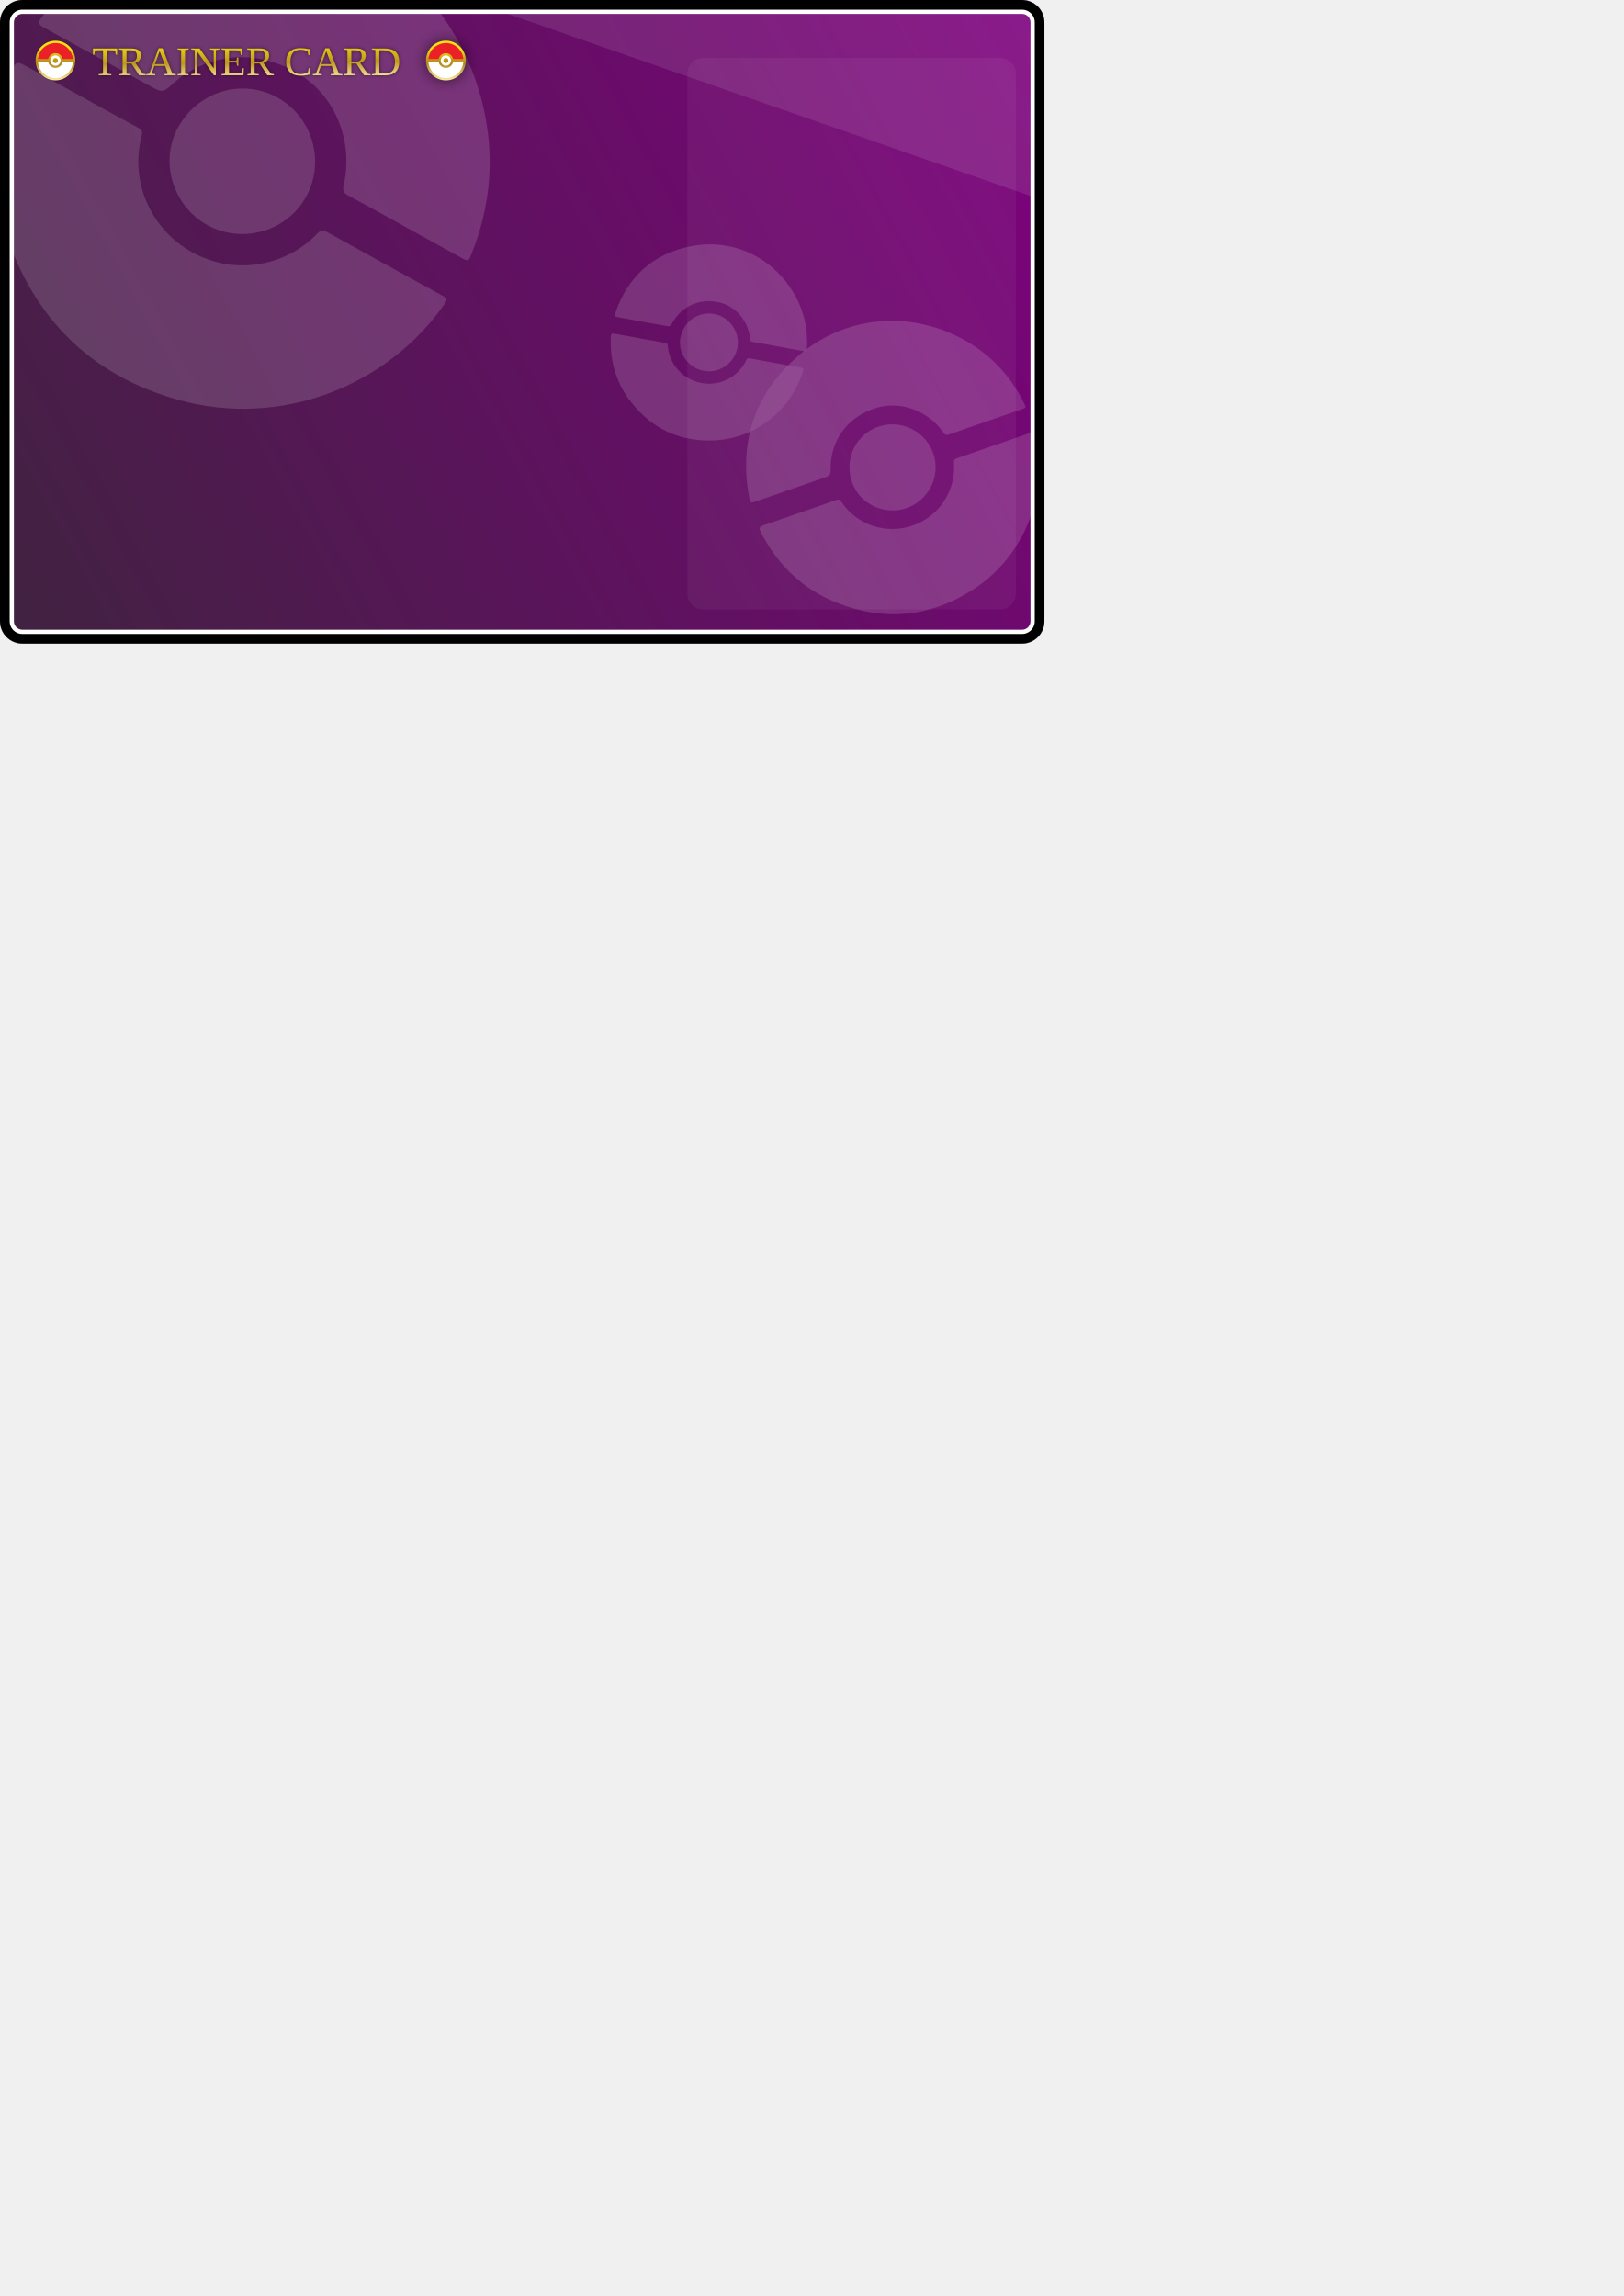
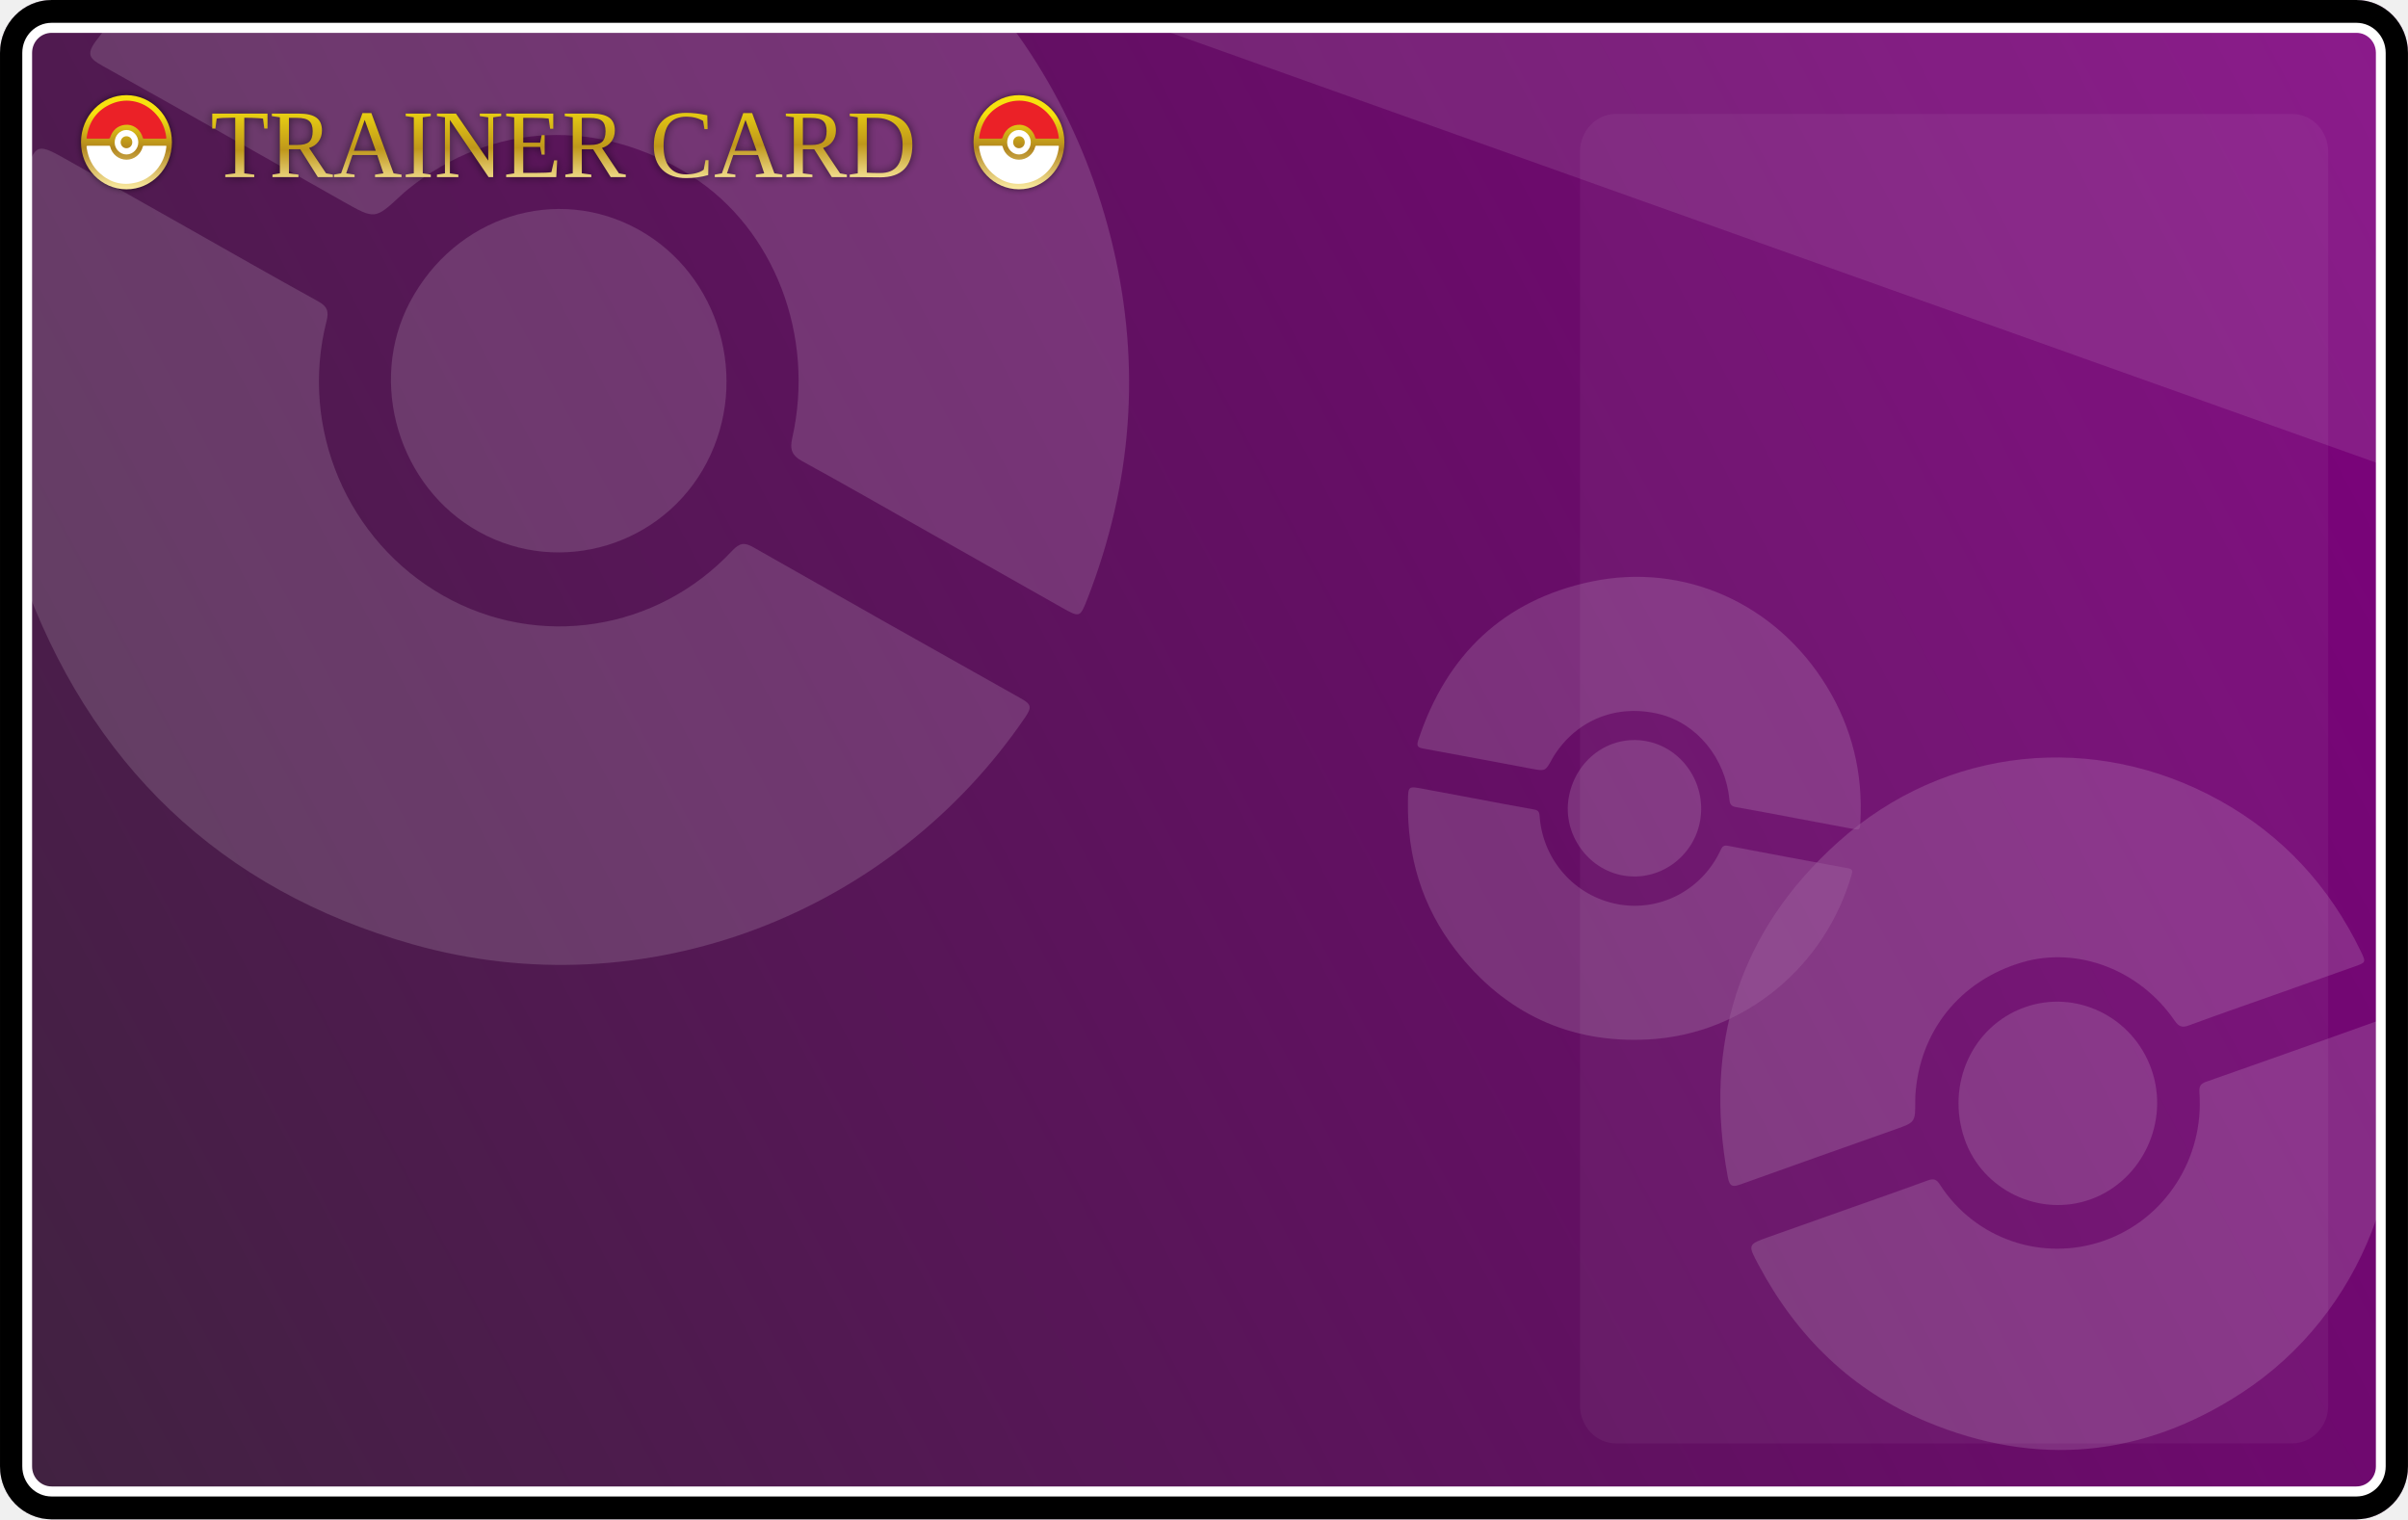
- <svg xmlns="http://www.w3.org/2000/svg" xmlns:xlink="http://www.w3.org/1999/xlink" width="210mm" height="297mm" viewBox="0 0 210 297" version="1.1" id="svg970" xml:space="preserve">
+ <svg xmlns="http://www.w3.org/2000/svg" xmlns:xlink="http://www.w3.org/1999/xlink" width="634" height="400" viewBox="0 0 167.746 105.833" version="1.1" id="svg970" xml:space="preserve">
  <defs id="defs967">
    <linearGradient id="linearGradient25363">
      <stop style="stop-color:#000000;stop-opacity:1;" offset="0" id="stop25361" />
    </linearGradient>
    <linearGradient id="linearGradient19835">
      <stop style="stop-color:#f6e20f;stop-opacity:1;" offset="0" id="stop19831" />
      <stop style="stop-color:#bf971b;stop-opacity:1;" offset="0.564" id="stop21012" />
      <stop style="stop-color:#f8e79e;stop-opacity:1;" offset="1" id="stop19833" />
    </linearGradient>
    <rect x="44.548" y="20.506" width="161.927" height="45.608" id="rect19270" />
    <linearGradient id="linearGradient11449">
      <stop style="stop-color:#fff1aa;stop-opacity:1;" offset="0" id="stop11445" />
      <stop style="stop-color:#b2861e;stop-opacity:1;" offset="0.434" id="stop11457" />
      <stop style="stop-color:#f6e20f;stop-opacity:1;" offset="0.778" id="stop11447" />
    </linearGradient>
    <linearGradient id="linearGradient10378">
      <stop style="stop-color:#2d2d2d;stop-opacity:1;" offset="0" id="stop10374" />
      <stop style="stop-color:#800080;stop-opacity:1;" offset="1" id="stop10376" />
    </linearGradient>
    <clipPath clipPathUnits="userSpaceOnUse" id="clipPath2619">
      <path style="display:inline;opacity:1;fill:#000000;fill-opacity:0;stroke:#000000;stroke-width:0;stroke-linejoin:round;stroke-dasharray:none;stroke-opacity:1" xlink:href="#rect1572" id="path2621" d="m 40.123,56.496 c -1.607,0 -2.9,1.294 -2.9,2.9 v 77.455 c 0,1.607 1.294,2.9 2.9,2.9 H 169.402 c 1.607,0 2.898,-1.294 2.898,-2.9 V 59.396 c 0,-1.607 -1.292,-2.9 -2.898,-2.9 z" />
    </clipPath>
    <clipPath clipPathUnits="userSpaceOnUse" id="clipPath2626">
      <path style="display:inline;opacity:1;fill:#000000;fill-opacity:0;stroke:#000000;stroke-width:0;stroke-linejoin:round;stroke-dasharray:none;stroke-opacity:1" xlink:href="#rect1572" id="path2628" d="m 40.123,56.496 c -1.607,0 -2.9,1.294 -2.9,2.9 v 77.455 c 0,1.607 1.294,2.9 2.9,2.9 H 169.402 c 1.607,0 2.898,-1.294 2.898,-2.9 V 59.396 c 0,-1.607 -1.292,-2.9 -2.898,-2.9 z" transform="matrix(12.55183,0,0,12.55183,-405.5341,-516.601)" />
    </clipPath>
    <clipPath clipPathUnits="userSpaceOnUse" id="clipPath7272">
      <path style="display:inline;opacity:1;fill:#000000;fill-opacity:0;stroke:#000000;stroke-width:0;stroke-linejoin:round;stroke-dasharray:none;stroke-opacity:1" xlink:href="#rect1572" id="path7274" d="m 40.123,56.496 c -1.607,0 -2.9,1.294 -2.9,2.9 v 77.455 c 0,1.607 1.294,2.9 2.9,2.9 H 169.402 c 1.607,0 2.898,-1.294 2.898,-2.9 V 59.396 c 0,-1.607 -1.292,-2.9 -2.898,-2.9 z" />
    </clipPath>
-     <linearGradient xlink:href="#linearGradient10378" id="linearGradient10380" x1="-2.748" y1="166.624" x2="181.523" y2="66.56" gradientUnits="userSpaceOnUse" />
    <clipPath clipPathUnits="userSpaceOnUse" id="clipPath11404">
      <path style="display:inline;opacity:1;fill:#000000;fill-opacity:0;stroke:#000000;stroke-width:0;stroke-linejoin:round;stroke-dasharray:none;stroke-opacity:1" xlink:href="#rect1572" id="path11406" d="m 40.123,56.496 c -1.607,0 -2.9,1.294 -2.9,2.9 v 77.455 c 0,1.607 1.294,2.9 2.9,2.9 H 169.402 c 1.607,0 2.898,-1.294 2.898,-2.9 V 59.396 c 0,-1.607 -1.292,-2.9 -2.898,-2.9 z" transform="rotate(-19.20477)" />
    </clipPath>
    <style id="style11411">.cls-1{fill:#010101;}.cls-2{fill:#fff;}.cls-3{fill:#eb2127;}</style>
    <linearGradient xlink:href="#linearGradient11449" id="linearGradient11451" x1="775.608" y1="1204.161" x2="798.177" y2="248.323" gradientUnits="userSpaceOnUse" spreadMethod="pad" />
    <linearGradient xlink:href="#linearGradient11449" id="linearGradient19211" gradientUnits="userSpaceOnUse" x1="775.608" y1="1204.161" x2="798.177" y2="248.323" spreadMethod="pad" />
    <linearGradient xlink:href="#linearGradient11449" id="linearGradient19213" gradientUnits="userSpaceOnUse" x1="775.608" y1="1204.161" x2="798.177" y2="248.323" spreadMethod="pad" />
    <linearGradient xlink:href="#linearGradient11449" id="linearGradient11451-2" x1="775.608" y1="1204.161" x2="798.177" y2="248.323" gradientUnits="userSpaceOnUse" spreadMethod="pad" />
    <linearGradient xlink:href="#linearGradient19835" id="linearGradient19837" gradientUnits="userSpaceOnUse" x1="104.047" y1="22.097" x2="104.22" y2="39.952" spreadMethod="pad" />
    <rect x="44.548" y="20.506" width="161.927" height="45.608" id="rect25324" />
    <linearGradient xlink:href="#linearGradient25363" id="linearGradient25365" x1="44.488" y1="30.921" x2="193.043" y2="30.921" gradientUnits="userSpaceOnUse" />
-     <filter style="color-interpolation-filters:sRGB;" id="filter25920" x="-0.016" y="-0.159" width="1.032" height="1.317">
+     <filter style="color-interpolation-filters:sRGB" id="filter25920" x="-0.016" y="-0.159" width="1.032" height="1.317">
      <feFlood flood-opacity="0.498" flood-color="rgb(0,0,0)" result="flood" id="feFlood25910" />
      <feComposite in="flood" in2="SourceGraphic" operator="in" result="composite1" id="feComposite25912" />
      <feGaussianBlur in="composite1" stdDeviation="1" result="blur" id="feGaussianBlur25914" />
      <feOffset dx="0" dy="0" result="offset" id="feOffset25916" />
      <feComposite in="SourceGraphic" in2="offset" operator="over" result="composite2" id="feComposite25918" />
    </filter>
-     <filter style="color-interpolation-filters:sRGB;" id="filter26544" x="-0.407" y="-0.408" width="1.815" height="1.816">
+     <filter style="color-interpolation-filters:sRGB" id="filter26544" x="-0.407" y="-0.408" width="1.815" height="1.816">
      <feFlood flood-opacity="0.584" flood-color="rgb(0,0,0)" result="flood" id="feFlood26534" />
      <feComposite in="flood" in2="SourceGraphic" operator="in" result="composite1" id="feComposite26536" />
      <feGaussianBlur in="composite1" stdDeviation="154.517" result="blur" id="feGaussianBlur26538" />
      <feOffset dx="0" dy="0" result="offset" id="feOffset26540" />
      <feComposite in="SourceGraphic" in2="offset" operator="over" result="composite2" id="feComposite26542" />
    </filter>
-     <filter style="color-interpolation-filters:sRGB;" id="filter26556" x="-0.055" y="-0.055" width="1.11" height="1.11">
+     <filter style="color-interpolation-filters:sRGB" id="filter26556" x="-0.055" y="-0.055" width="1.11" height="1.11">
      <feFlood flood-opacity="0.584" flood-color="rgb(0,0,0)" result="flood" id="feFlood26546" />
      <feComposite in="flood" in2="SourceGraphic" operator="in" result="composite1" id="feComposite26548" />
      <feGaussianBlur in="composite1" stdDeviation="20.9" result="blur" id="feGaussianBlur26550" />
      <feOffset dx="0" dy="0" result="offset" id="feOffset26552" />
      <feComposite in="SourceGraphic" in2="offset" operator="over" result="composite2" id="feComposite26554" />
    </filter>
+     <linearGradient xlink:href="#linearGradient10378" id="linearGradient1079" gradientUnits="userSpaceOnUse" x1="-2.748" y1="166.624" x2="181.523" y2="66.56" />
+     <linearGradient xlink:href="#linearGradient11449" id="linearGradient1081" gradientUnits="userSpaceOnUse" x1="775.608" y1="1204.161" x2="798.177" y2="248.323" spreadMethod="pad" />
+     <linearGradient xlink:href="#linearGradient11449" id="linearGradient1083" gradientUnits="userSpaceOnUse" x1="775.608" y1="1204.161" x2="798.177" y2="248.323" spreadMethod="pad" />
+     <filter style="color-interpolation-filters:sRGB;" id="filter1696" x="-0.081" y="-0.082" width="1.163" height="1.163">
+       <feFlood flood-opacity="0.584" flood-color="rgb(0,0,0)" result="flood" id="feFlood1686" />
+       <feComposite in="flood" in2="SourceGraphic" operator="in" result="composite1" id="feComposite1688" />
+       <feGaussianBlur in="composite1" stdDeviation="30.9" result="blur" id="feGaussianBlur1690" />
+       <feOffset dx="0" dy="0" result="offset" id="feOffset1692" />
+       <feComposite in="SourceGraphic" in2="offset" operator="over" result="composite2" id="feComposite1694" />
+     </filter>
+     <filter style="color-interpolation-filters:sRGB;" id="filter2072" x="-0.079" y="-0.079" width="1.158" height="1.158">
+       <feFlood flood-opacity="0.584" flood-color="rgb(0,0,0)" result="flood" id="feFlood2062" />
+       <feComposite in="flood" in2="SourceGraphic" operator="in" result="composite1" id="feComposite2064" />
+       <feGaussianBlur in="composite1" stdDeviation="30" result="blur" id="feGaussianBlur2066" />
+       <feOffset dx="0" dy="0" result="offset" id="feOffset2068" />
+       <feComposite in="SourceGraphic" in2="offset" operator="over" result="composite2" id="feComposite2070" />
+     </filter>
+     <filter style="color-interpolation-filters:sRGB;" id="filter2156" x="-0.016" y="-0.159" width="1.032" height="1.317">
+       <feFlood flood-opacity="0.584" flood-color="rgb(0,0,0)" result="flood" id="feFlood2146" />
+       <feComposite in="flood" in2="SourceGraphic" operator="in" result="composite1" id="feComposite2148" />
+       <feGaussianBlur in="composite1" stdDeviation="1" result="blur" id="feGaussianBlur2150" />
+       <feOffset dx="0" dy="0" result="offset" id="feOffset2152" />
+       <feComposite in="SourceGraphic" in2="offset" operator="over" result="composite2" id="feComposite2154" />
+     </filter>
+     <filter style="color-interpolation-filters:sRGB;" id="filter2312" x="-0.079" y="-0.079" width="1.158" height="1.158">
+       <feFlood flood-opacity="0.584" flood-color="rgb(0,0,0)" result="flood" id="feFlood2302" />
+       <feComposite in="flood" in2="SourceGraphic" operator="in" result="composite1" id="feComposite2304" />
+       <feGaussianBlur in="composite1" stdDeviation="30" result="blur" id="feGaussianBlur2306" />
+       <feOffset dx="0" dy="0" result="offset" id="feOffset2308" />
+       <feComposite in="SourceGraphic" in2="offset" operator="over" result="composite2" id="feComposite2310" />
+     </filter>
+     <filter style="color-interpolation-filters:sRGB;" id="filter5565" x="-0.049" y="-0.05" width="1.098" height="1.1">
+       <feFlood flood-opacity="1" flood-color="rgb(0,0,0)" result="flood" id="feFlood5555" />
+       <feComposite in="flood" in2="SourceGraphic" operator="in" result="composite1" id="feComposite5557" />
+       <feGaussianBlur in="composite1" stdDeviation="5" result="blur" id="feGaussianBlur5559" />
+       <feOffset dx="0" dy="0" result="offset" id="feOffset5561" />
+       <feComposite in="SourceGraphic" in2="offset" operator="over" result="composite2" id="feComposite5563" />
+     </filter>
  </defs>
-   <g id="layer1" transform="translate(-37.22357,-56.49681)" style="display:inline">
+   <g id="layer1" transform="matrix(1.241836,0,0,1.271182,-46.22442,-71.81681)" style="display:inline">
    <g id="layer6">
-       <path style="display:inline;opacity:1;fill:url(#linearGradient10380);fill-opacity:1;stroke:#000000;stroke-width:0;stroke-linejoin:round;stroke-dasharray:none;stroke-opacity:1" xlink:href="#rect1572" id="path7280" d="m 40.123,56.496 c -1.607,0 -2.9,1.294 -2.9,2.9 v 77.455 c 0,1.607 1.294,2.9 2.9,2.9 H 169.402 c 1.607,0 2.898,-1.294 2.898,-2.9 V 59.396 c 0,-1.607 -1.292,-2.9 -2.898,-2.9 z" />
-       <path style="display:none;opacity:1;fill:url(#linearGradient10380);fill-opacity:1;stroke:#000000;stroke-width:0;stroke-linejoin:round;stroke-dasharray:none;stroke-opacity:1" xlink:href="#rect1572" id="path28010" d="m 40.123,56.496 c -1.607,0 -2.9,1.294 -2.9,2.9 v 77.455 c 0,1.607 1.294,2.9 2.9,2.9 H 169.402 c 1.607,0 2.898,-1.294 2.898,-2.9 V 59.396 c 0,-1.607 -1.292,-2.9 -2.898,-2.9 z" />
+       <path style="display:inline;opacity:1;fill:url(#linearGradient1079);fill-opacity:1;stroke:#000000;stroke-width:0;stroke-linejoin:round;stroke-dasharray:none;stroke-opacity:1" xlink:href="#rect1572" id="path7280" d="m 40.123,56.496 c -1.607,0 -2.9,1.294 -2.9,2.9 v 77.455 c 0,1.607 1.294,2.9 2.9,2.9 H 169.402 c 1.607,0 2.898,-1.294 2.898,-2.9 V 59.396 c 0,-1.607 -1.292,-2.9 -2.898,-2.9 z" />
    </g>
    <g id="layer8">
      <rect style="opacity:0.1;fill:#ffffff;fill-opacity:1;stroke:none;stroke-width:3.6;stroke-linejoin:round;stroke-dasharray:none;stroke-opacity:1" id="rect10409" width="96.705" height="42.862" x="100.324" y="-21.659" rx="0" ry="0" transform="rotate(19.20477)" clip-path="url(#clipPath11404)" />
    </g>
    <g id="layer3" style="opacity:0.287">
      <g id="g1037" transform="matrix(0.03158867,-0.0350818,0.0350818,0.03158867,122.3229,118.5708)" style="opacity:0.5">
        <path class="cls-2" d="m 191.651,348.105 c 31.256,17.249 62.42,34.687 93.86,51.603 6.439,3.462 7.964,6.679 6.023,13.923 -19.132,73.62 14.798,151.177 82.127,188.538 a 168.44,168.44 0 0 0 203.538,-30.824 c 5.346,-5.548 8.689,-5.873 15.005,-2.353 q 94.099,52.329 188.545,104.05 c 7.004,3.865 7.61,5.913 2.776,12.851 C 689.746,820.416 516.709,887.637 351.903,841.964 216.951,804.554 124.252,718.435 76.544,586.389 43.989,496.364 46.383,405.74 78.096,315.718 87.031,290.358 86.968,290.347 110.739,303.465 Z" id="path1031" style="fill:#ffffff" />
        <path class="cls-3" d="m 718.429,560.229 c -30.591,-16.882 -61.065,-33.996 -91.865,-50.479 -7.355,-3.933 -8.881,-8.019 -7.038,-16.036 16.195,-70.306 -12.759,-143.655 -70.605,-179.884 -65.165,-40.827 -141.004,-37.518 -199.752,8.711 -1.762,1.392 -3.478,2.866 -5.133,4.375 -18.301,16.605 -18.301,16.605 -40.539,4.332 -56.585,-31.227 -113.09,-62.58 -169.82,-93.545 -8.414,-4.643 -11.673,-7.492 -4.457,-16.988 C 224.407,95.42 350.785,39.067 506.577,57.756 674.499,77.852 805.924,198.522 845.422,362.541 c 19.802,82.234 13.336,163.037 -18.022,241.696 -5.277,13.204 -5.401,13.181 -18.162,6.15 q -45.408,-25.093 -90.808,-50.159 z" id="path1033" style="fill:#ffffff;fill-opacity:1" />
        <path class="cls-2" d="m 398.994,558.356 c -56.423,-30.486 -78.666,-102.668 -48.701,-158.042 32.021,-59.163 103.343,-81.172 161.151,-49.761 56.976,30.974 78.469,103.004 47.81,160.258 -30.443,56.904 -103.103,78.483 -160.26,47.546 z" id="path1035" style="fill:#ffffff" />
      </g>
      <g id="g1029" transform="matrix(0.03000168,-0.01005521,0.01005521,0.03000168,110.6842,91.73216)" style="opacity:0.5">
        <path class="cls-2" d="m 191.651,348.105 c 31.256,17.249 62.42,34.687 93.86,51.603 6.439,3.462 7.964,6.679 6.023,13.923 -19.132,73.62 14.798,151.177 82.127,188.538 a 168.44,168.44 0 0 0 203.538,-30.824 c 5.346,-5.548 8.689,-5.873 15.005,-2.353 q 94.099,52.329 188.545,104.05 c 7.004,3.865 7.61,5.913 2.776,12.851 C 689.746,820.416 516.709,887.637 351.903,841.964 216.951,804.554 124.252,718.435 76.544,586.389 43.989,496.364 46.383,405.74 78.096,315.718 87.031,290.358 86.968,290.347 110.739,303.465 Z" id="path1023" style="fill:#ffffff" />
        <path class="cls-3" d="m 718.429,560.229 c -30.591,-16.882 -61.065,-33.996 -91.865,-50.479 -7.355,-3.933 -8.881,-8.019 -7.038,-16.036 16.195,-70.306 -12.759,-143.655 -70.605,-179.884 -65.165,-40.827 -141.004,-37.518 -199.752,8.711 -1.762,1.392 -3.478,2.866 -5.133,4.375 -18.301,16.605 -18.301,16.605 -40.539,4.332 -56.585,-31.227 -113.09,-62.58 -169.82,-93.545 -8.414,-4.643 -11.673,-7.492 -4.457,-16.988 C 224.407,95.42 350.785,39.067 506.577,57.756 674.499,77.852 805.924,198.522 845.422,362.541 c 19.802,82.234 13.336,163.037 -18.022,241.696 -5.277,13.204 -5.401,13.181 -18.162,6.15 q -45.408,-25.093 -90.808,-50.159 z" id="path1025" style="fill:#ffffff;fill-opacity:1" />
        <path class="cls-2" d="m 398.994,558.356 c -56.423,-30.486 -78.666,-102.668 -48.701,-158.042 32.021,-59.163 103.343,-81.172 161.151,-49.761 56.976,30.974 78.469,103.004 47.81,160.258 -30.443,56.904 -103.103,78.483 -160.26,47.546 z" id="path1027" style="fill:#ffffff" />
      </g>
      <g id="g34" transform="matrix(0.07966965,0,0,0.07966965,32.30876,41.15742)" style="display:inline;opacity:0.5" clip-path="url(#clipPath2626)">
        <path class="cls-2" d="m 191.651,348.105 c 31.256,17.249 62.42,34.687 93.86,51.603 6.439,3.462 7.964,6.679 6.023,13.923 -19.132,73.62 14.798,151.177 82.127,188.538 a 168.44,168.44 0 0 0 203.538,-30.824 c 5.346,-5.548 8.689,-5.873 15.005,-2.353 q 94.099,52.329 188.545,104.05 c 7.004,3.865 7.61,5.913 2.776,12.851 C 689.746,820.416 516.709,887.637 351.903,841.964 216.951,804.554 124.252,718.435 76.544,586.389 43.989,496.364 46.383,405.74 78.096,315.718 87.031,290.358 86.968,290.347 110.739,303.465 Z" id="path17" style="fill:#ffffff" />
        <path class="cls-3" d="m 718.429,560.229 c -30.591,-16.882 -61.065,-33.996 -91.865,-50.479 -7.355,-3.933 -8.881,-8.019 -7.038,-16.036 16.195,-70.306 -12.759,-143.655 -70.605,-179.884 -65.165,-40.827 -141.004,-37.518 -199.752,8.711 -1.762,1.392 -3.478,2.866 -5.133,4.375 -18.301,16.605 -18.301,16.605 -40.539,4.332 -56.585,-31.227 -113.09,-62.58 -169.82,-93.545 -8.414,-4.643 -11.673,-7.492 -4.457,-16.988 C 224.407,95.42 350.785,39.067 506.577,57.756 674.499,77.852 805.924,198.522 845.422,362.541 c 19.802,82.234 13.336,163.037 -18.022,241.696 -5.277,13.204 -5.401,13.181 -18.162,6.15 q -45.408,-25.093 -90.808,-50.159 z" id="path19" style="fill:#ffffff;fill-opacity:1" />
        <path class="cls-2" d="m 398.994,558.356 c -56.423,-30.486 -78.666,-102.668 -48.701,-158.042 32.021,-59.163 103.343,-81.172 161.151,-49.761 56.976,30.974 78.469,103.004 47.81,160.258 -30.443,56.904 -103.103,78.483 -160.26,47.546 z" id="path21" style="fill:#ffffff" />
      </g>
    </g>
-     <g id="layer9" style="display:inline" transform="matrix(0.957291,0,0,0.957291,-0.6595927,3.193746)">
-       <g id="g11436" transform="matrix(0.00590393,0,0,0.00590393,44.37751,61.17786)" style="opacity:1;filter:url(#filter26556)">
-         <path class="cls-1" d="m 337,730 c 0.61,-252 204.75,-455.12 456.36,-454.09 251.82,1 454.28,204.19 453.77,455.38 -0.51,251.19 -204.7,454.42 -455.63,453.56 C 539.59,1184 336.4,980.67 337,730 Z" transform="translate(-337,-275.94)" id="path11417" style="fill:url(#linearGradient11451);fill-opacity:1" />
+     <g id="layer9" style="display:inline" transform="matrix(0.949115,0,0,0.9615535,-0.3526221,2.88419)">
+       <g id="g11436" transform="matrix(0.00590393,0,0,0.00590393,44.37751,61.17786)" style="opacity:1;filter:url(#filter2072)">
+         <path class="cls-1" d="m 337,730 c 0.61,-252 204.75,-455.12 456.36,-454.09 251.82,1 454.28,204.19 453.77,455.38 -0.51,251.19 -204.7,454.42 -455.63,453.56 C 539.59,1184 336.4,980.67 337,730 Z" transform="translate(-337,-275.94)" id="path11417" style="fill:url(#linearGradient1081);fill-opacity:1" />
        <path class="cls-2" d="m 510,764.63 c 35.7,0 71.41,0.21 107.11,-0.17 7.31,-0.08 10.2,2 12,9.28 18.82,73.7 86,125.21 163,125.39 A 168.44,168.44 0 0 0 955.42,773.8 c 2,-7.44 4.77,-9.34 12,-9.31 q 107.67,0.35 215.35,0 c 8,0 9.52,1.5 8.64,9.91 -17.11,163.09 -136.13,305.55 -302.49,345.19 -136.23,32.45 -259,1.84 -364.57,-90.72 -72,-63.09 -113.69,-143.59 -129.42,-237.73 -4.43,-26.52 -4.49,-26.5 22.66,-26.5 z" transform="translate(-337,-275.94)" id="path11419" />
        <path class="cls-3" d="m 1073.7,695.83 c -34.94,0 -69.89,-0.26 -104.82,0.19 -8.34,0.11 -11.65,-2.73 -13.91,-10.64 C 935.18,616 874.39,565.77 806.24,562 c -76.78,-4.26 -141.58,35.28 -170.68,104.14 -0.87,2.07 -1.66,4.19 -2.38,6.31 -8,23.38 -8,23.38 -33.4,23.38 -64.63,0 -129.25,-0.15 -193.88,0.15 -9.61,0 -13.84,-0.92 -12.11,-12.72 22.8,-155.69 106.22,-266.09 251.65,-325 156.73,-63.54 330.1,-21.39 443.93,103.13 57.07,62.43 90.45,136.3 101,220.32 1.76,14.11 1.64,14.15 -12.93,14.16 q -51.88,-0.03 -103.74,-0.04 z" transform="translate(-337,-275.94)" id="path11421" />
        <path class="cls-2" d="m 793.12,848.53 c -64.13,0.57 -118.48,-51.88 -119,-114.84 -0.55,-67.27 51.26,-121 117.05,-121.43 64.85,-0.41 118.47,52.27 119.29,117.21 C 911.3,794 858.11,848 793.12,848.53 Z" transform="translate(-337,-275.94)" id="path11423" />
-         <path class="cls-1" d="m 793.1,672.52 c 32.69,0.37 57.55,26.21 57.15,59.39 -0.39,31.86 -26.4,56.79 -59,56.55 a 57.74,57.74 0 0 1 -57.36,-58.33 c 0.42,-32.78 26.31,-57.98 59.21,-57.61 z" transform="translate(-337,-275.94)" id="path11425" style="font-variation-settings:normal;opacity:1;vector-effect:none;fill:url(#linearGradient11451);fill-opacity:1;stroke-width:1;stroke-linecap:butt;stroke-linejoin:miter;stroke-miterlimit:4;stroke-dasharray:none;stroke-dashoffset:0;stroke-opacity:1;-inkscape-stroke:none;stop-color:#000000;stop-opacity:1" />
+         <path class="cls-1" d="m 793.1,672.52 c 32.69,0.37 57.55,26.21 57.15,59.39 -0.39,31.86 -26.4,56.79 -59,56.55 a 57.74,57.74 0 0 1 -57.36,-58.33 c 0.42,-32.78 26.31,-57.98 59.21,-57.61 z" transform="translate(-337,-275.94)" id="path11425" style="font-variation-settings:normal;opacity:1;vector-effect:none;fill:url(#linearGradient1083);fill-opacity:1;stroke-width:1;stroke-linecap:butt;stroke-linejoin:miter;stroke-miterlimit:4;stroke-dasharray:none;stroke-dashoffset:0;stroke-opacity:1;-inkscape-stroke:none;stop-color:#000000;stop-opacity:1" />
      </g>
-       <g id="g19209" transform="matrix(0.00590393,0,0,0.00590393,97.12633,61.17786)" style="opacity:1;filter:url(#filter26544)">
-         <path class="cls-1" d="m 337,730 c 0.61,-252 204.75,-455.12 456.36,-454.09 251.82,1 454.28,204.19 453.77,455.38 -0.51,251.19 -204.7,454.42 -455.63,453.56 C 539.59,1184 336.4,980.67 337,730 Z" transform="translate(-337,-275.94)" id="path19199" style="fill:url(#linearGradient19211);fill-opacity:1" />
+       <g id="g19209" transform="matrix(0.00590393,0,0,0.00590393,97.12633,61.17786)" style="opacity:1">
+         <path class="cls-1" d="m 337,730 c 0.61,-252 204.75,-455.12 456.36,-454.09 251.82,1 454.28,204.19 453.77,455.38 -0.51,251.19 -204.7,454.42 -455.63,453.56 C 539.59,1184 336.4,980.67 337,730 Z" transform="translate(-337,-275.94)" id="path19199" style="fill:url(#linearGradient19211);fill-opacity:1;filter:url(#filter2312)" />
        <path class="cls-2" d="m 510,764.63 c 35.7,0 71.41,0.21 107.11,-0.17 7.31,-0.08 10.2,2 12,9.28 18.82,73.7 86,125.21 163,125.39 A 168.44,168.44 0 0 0 955.42,773.8 c 2,-7.44 4.77,-9.34 12,-9.31 q 107.67,0.35 215.35,0 c 8,0 9.52,1.5 8.64,9.91 -17.11,163.09 -136.13,305.55 -302.49,345.19 -136.23,32.45 -259,1.84 -364.57,-90.72 -72,-63.09 -113.69,-143.59 -129.42,-237.73 -4.43,-26.52 -4.49,-26.5 22.66,-26.5 z" transform="translate(-337,-275.94)" id="path19201" />
        <path class="cls-3" d="m 1073.7,695.83 c -34.94,0 -69.89,-0.26 -104.82,0.19 -8.34,0.11 -11.65,-2.73 -13.91,-10.64 C 935.18,616 874.39,565.77 806.24,562 c -76.78,-4.26 -141.58,35.28 -170.68,104.14 -0.87,2.07 -1.66,4.19 -2.38,6.31 -8,23.38 -8,23.38 -33.4,23.38 -64.63,0 -129.25,-0.15 -193.88,0.15 -9.61,0 -13.84,-0.92 -12.11,-12.72 22.8,-155.69 106.22,-266.09 251.65,-325 156.73,-63.54 330.1,-21.39 443.93,103.13 57.07,62.43 90.45,136.3 101,220.32 1.76,14.11 1.64,14.15 -12.93,14.16 q -51.88,-0.03 -103.74,-0.04 z" transform="translate(-337,-275.94)" id="path19203" />
        <path class="cls-2" d="m 793.12,848.53 c -64.13,0.57 -118.48,-51.88 -119,-114.84 -0.55,-67.27 51.26,-121 117.05,-121.43 64.85,-0.41 118.47,52.27 119.29,117.21 C 911.3,794 858.11,848 793.12,848.53 Z" transform="translate(-337,-275.94)" id="path19205" />
        <path class="cls-1" d="m 793.1,672.52 c 32.69,0.37 57.55,26.21 57.15,59.39 -0.39,31.86 -26.4,56.79 -59,56.55 a 57.74,57.74 0 0 1 -57.36,-58.33 c 0.42,-32.78 26.31,-57.98 59.21,-57.61 z" transform="translate(-337,-275.94)" id="path19207" style="font-variation-settings:normal;opacity:1;vector-effect:none;fill:url(#linearGradient19213);fill-opacity:1;stroke-width:1;stroke-linecap:butt;stroke-linejoin:miter;stroke-miterlimit:4;stroke-dasharray:none;stroke-dashoffset:0;stroke-opacity:1;-inkscape-stroke:none;stop-color:#000000;stop-opacity:1" />
      </g>
      <g id="layer10" style="font-variation-settings:normal;display:inline;opacity:1;vector-effect:none;fill:url(#linearGradient11451);fill-opacity:1;stroke-width:0.006;stroke-linecap:butt;stroke-linejoin:miter;stroke-miterlimit:4;stroke-dasharray:none;stroke-dashoffset:0;stroke-opacity:1;-inkscape-stroke:none;stop-color:#000000;stop-opacity:1" transform="matrix(1.044614,0,0,1.044614,0.6890204,-3.336233)">
-         <text xml:space="preserve" transform="matrix(0.2711951,0,0,0.2645833,37.06974,56.12263)" id="text19268" style="font-size:20px;font-variation-settings:normal;white-space:pre;shape-inside:url(#rect19270);display:inline;opacity:1;vector-effect:none;fill:url(#linearGradient19837);fill-opacity:1;stroke:none;stroke-width:0.021;stroke-linecap:butt;stroke-linejoin:miter;stroke-miterlimit:4;stroke-dasharray:none;stroke-dashoffset:0;stroke-opacity:1;-inkscape-stroke:none;filter:url(#filter25920);stop-color:#000000;stop-opacity:1">
-           <tspan x="44.547" y="38.201" id="tspan41019">TRAINER CARD</tspan>
+         <text xml:space="preserve" transform="matrix(0.2711951,0,0,0.2645833,37.06974,56.12263)" id="text19268" style="font-size:20px;font-variation-settings:normal;white-space:pre;shape-inside:url(#rect19270);display:inline;opacity:1;vector-effect:none;fill:url(#linearGradient19837);fill-opacity:1;stroke:none;stroke-width:0.021;stroke-linecap:butt;stroke-linejoin:miter;stroke-miterlimit:4;stroke-dasharray:none;stroke-dashoffset:0;stroke-opacity:1;-inkscape-stroke:none;filter:url(#filter2156);stop-color:#000000;stop-opacity:1">
+           <tspan x="44.547" y="38.201" id="tspan12659">TRAINER CARD</tspan>
        </text>
-         <text xml:space="preserve" transform="matrix(0.2711951,0,0,0.2645833,37.06974,56.12263)" id="text25322" style="font-size:20px;font-variation-settings:normal;white-space:pre;shape-inside:url(#rect25324);display:none;opacity:1;fill:#010101;fill-opacity:1;stroke:none;stroke-width:2.262;stroke-linecap:butt;stroke-linejoin:miter;stroke-miterlimit:4;stroke-dasharray:none;stroke-dashoffset:0;stroke-opacity:1;stop-color:#000000;stop-opacity:1" />
      </g>
    </g>
-     <g id="layer4">
-       <rect style="opacity:0.05;fill:#ffffff;fill-opacity:1;stroke:none;stroke-width:0;stroke-linejoin:round;stroke-dasharray:none;stroke-opacity:1" id="rect2688" width="42.482" height="71.338" x="126.124" y="63.988" rx="2.04" ry="2.04" />
+     <g id="layer4" transform="matrix(0.9981611,0,0,0.9994264,0.5279629,1.397621)">
+       <rect style="opacity:0.05;fill:#ffffff;fill-opacity:1;stroke:none;stroke-width:0;stroke-linejoin:round;stroke-dasharray:none;stroke-opacity:1" id="rect2688" width="42.05" height="72.891" x="125.558" y="61.378" rx="2.019" ry="2.084" />
    </g>
    <g id="layer5">
      <path style="display:inline;opacity:1;fill:none;fill-opacity:0;stroke:#ffffff;stroke-width:3.6;stroke-linejoin:round;stroke-dasharray:none;stroke-opacity:1" xlink:href="#rect1572" id="path5394" d="m 40.123,56.496 c -1.607,0 -2.9,1.294 -2.9,2.9 v 77.455 c 0,1.607 1.294,2.9 2.9,2.9 H 169.402 c 1.607,0 2.898,-1.294 2.898,-2.9 V 59.396 c 0,-1.607 -1.292,-2.9 -2.898,-2.9 z" clip-path="url(#clipPath7272)" />
      <path style="display:inline;opacity:1;fill:#000000;fill-opacity:0;stroke:#000000;stroke-width:2.5;stroke-linejoin:round;stroke-dasharray:none;stroke-opacity:1" xlink:href="#rect1572" id="path2252" d="m 40.123,56.496 c -1.607,0 -2.9,1.294 -2.9,2.9 v 77.455 c 0,1.607 1.294,2.9 2.9,2.9 H 169.402 c 1.607,0 2.898,-1.294 2.898,-2.9 V 59.396 c 0,-1.607 -1.292,-2.9 -2.898,-2.9 z" clip-path="url(#clipPath2619)" />
      <rect style="display:inline;opacity:1;fill:#000000;fill-opacity:0;stroke:#000000;stroke-width:0;stroke-linejoin:round;stroke-dasharray:none;stroke-opacity:1" id="rect1572" width="135.078" height="83.254" x="37.224" y="56.497" ry="2.9" rx="2.9" />
    </g>
  </g>
</svg>
